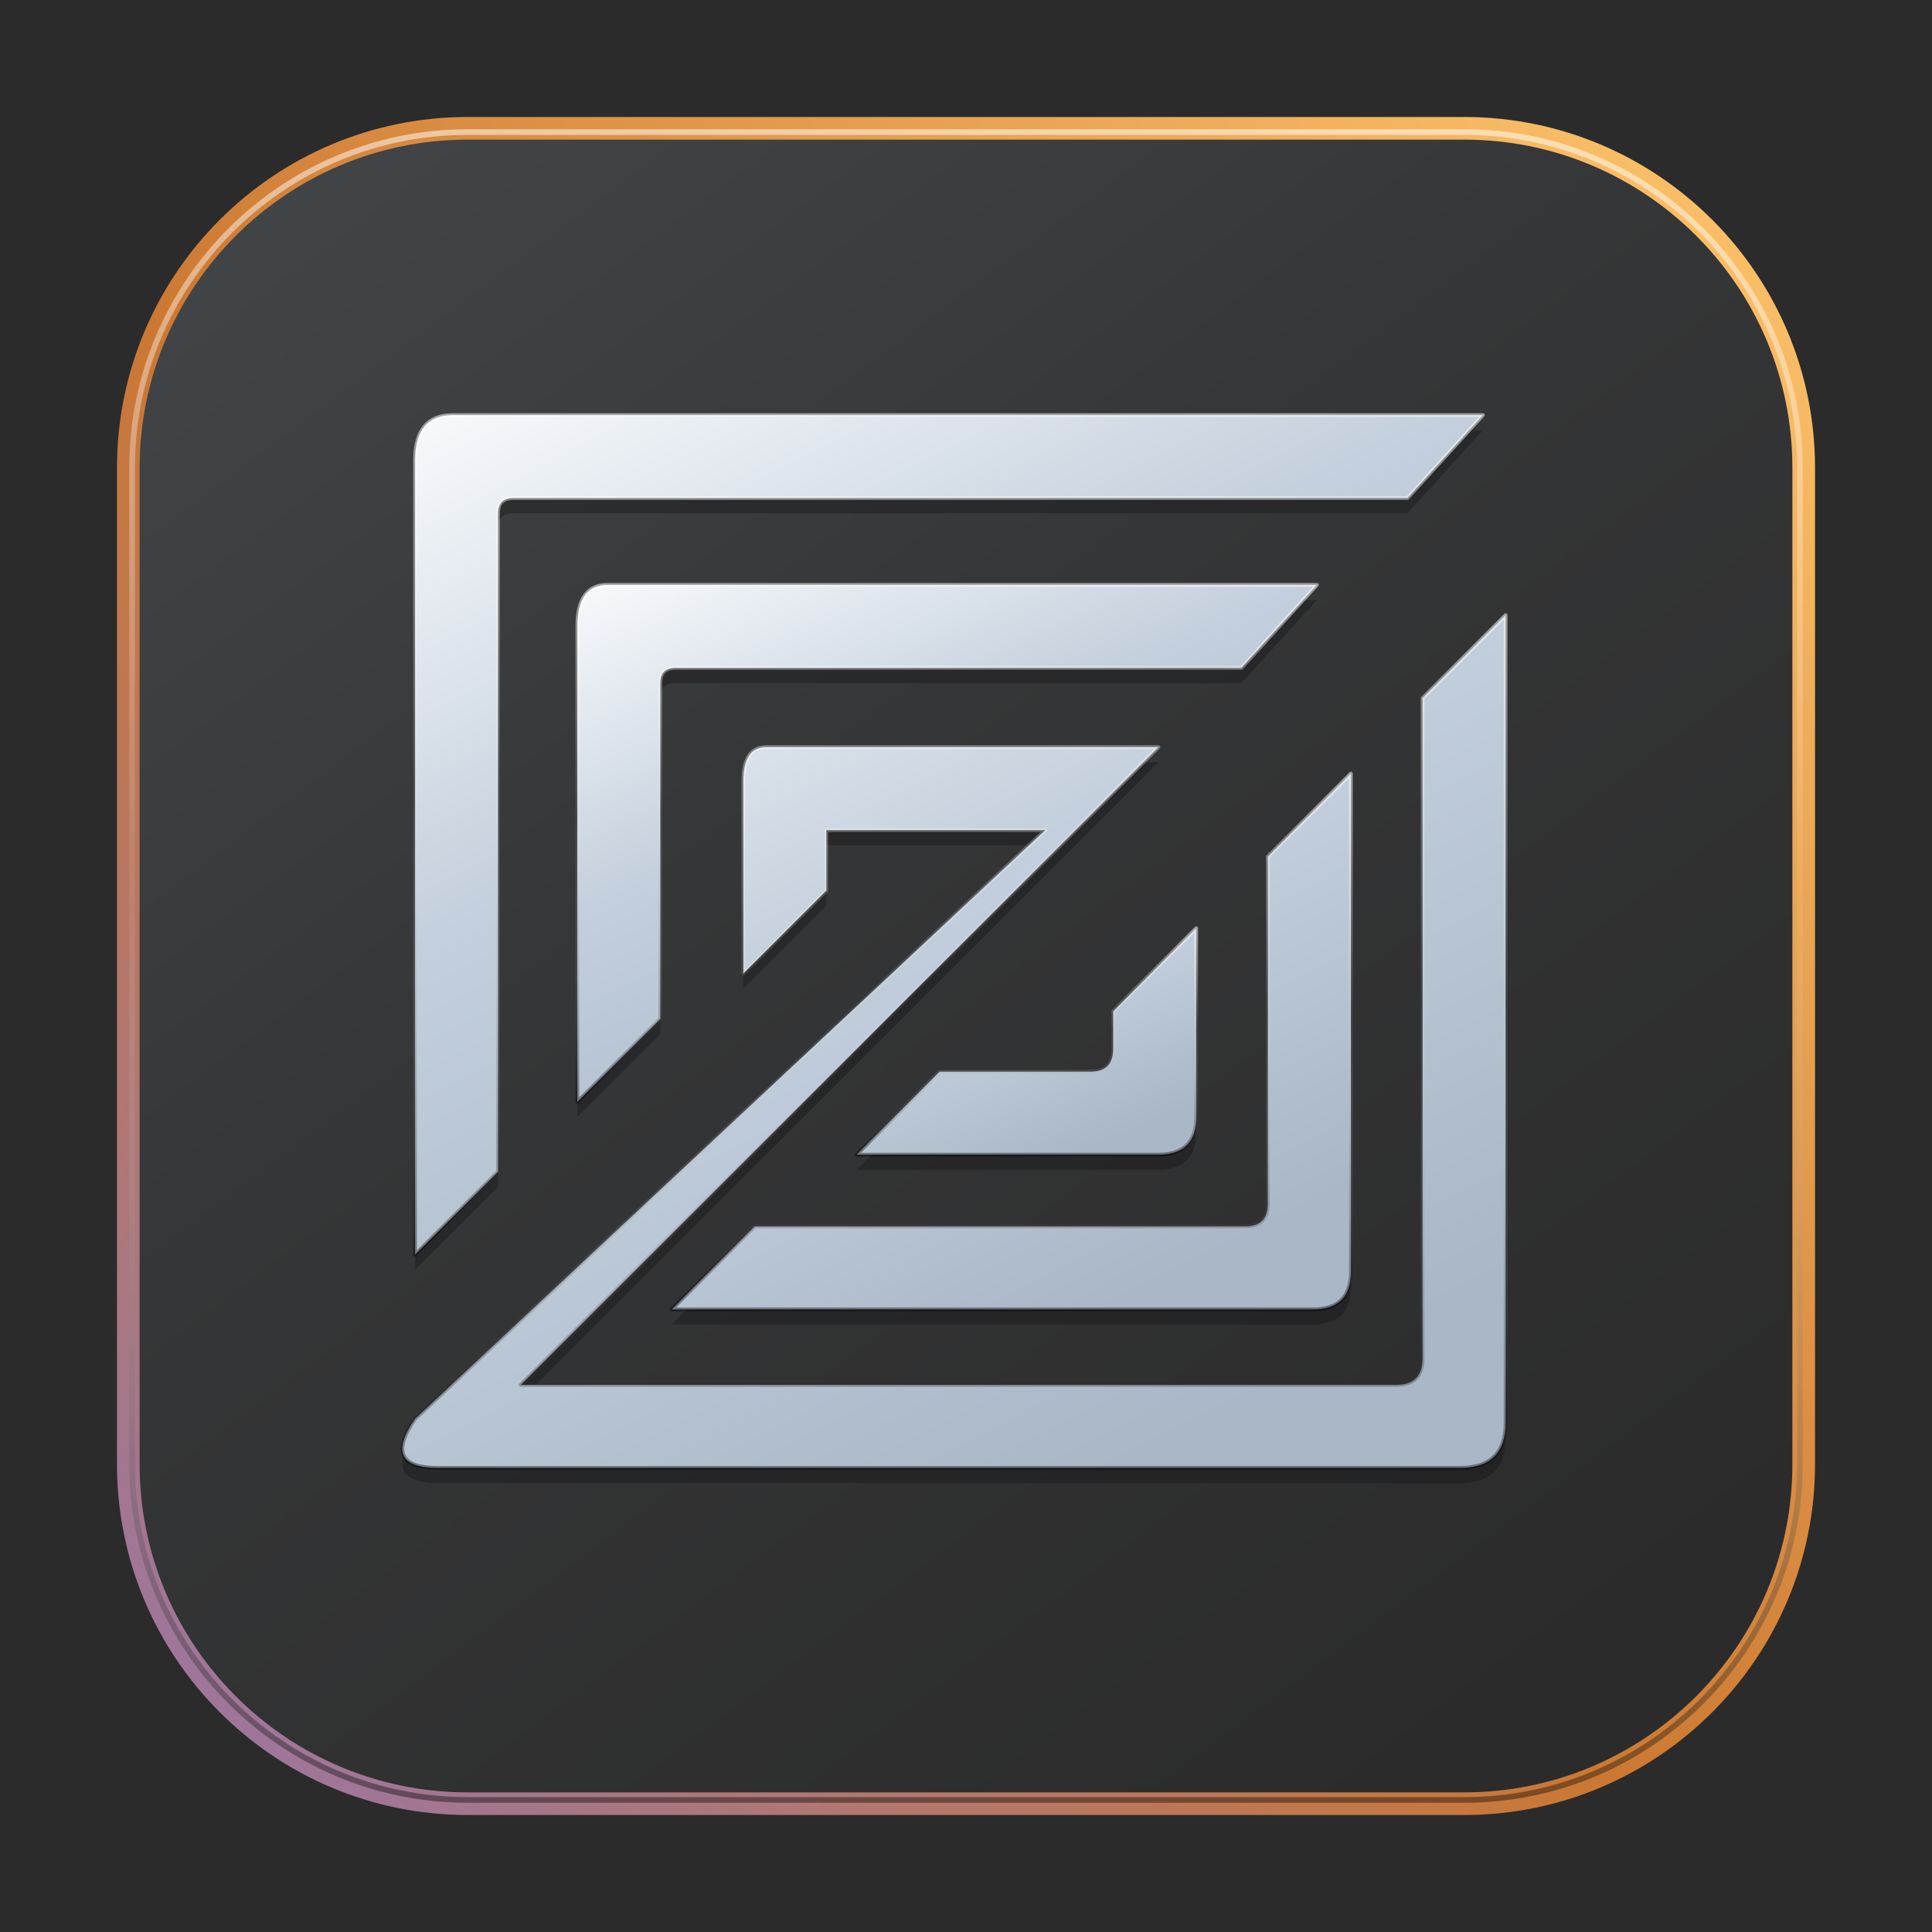
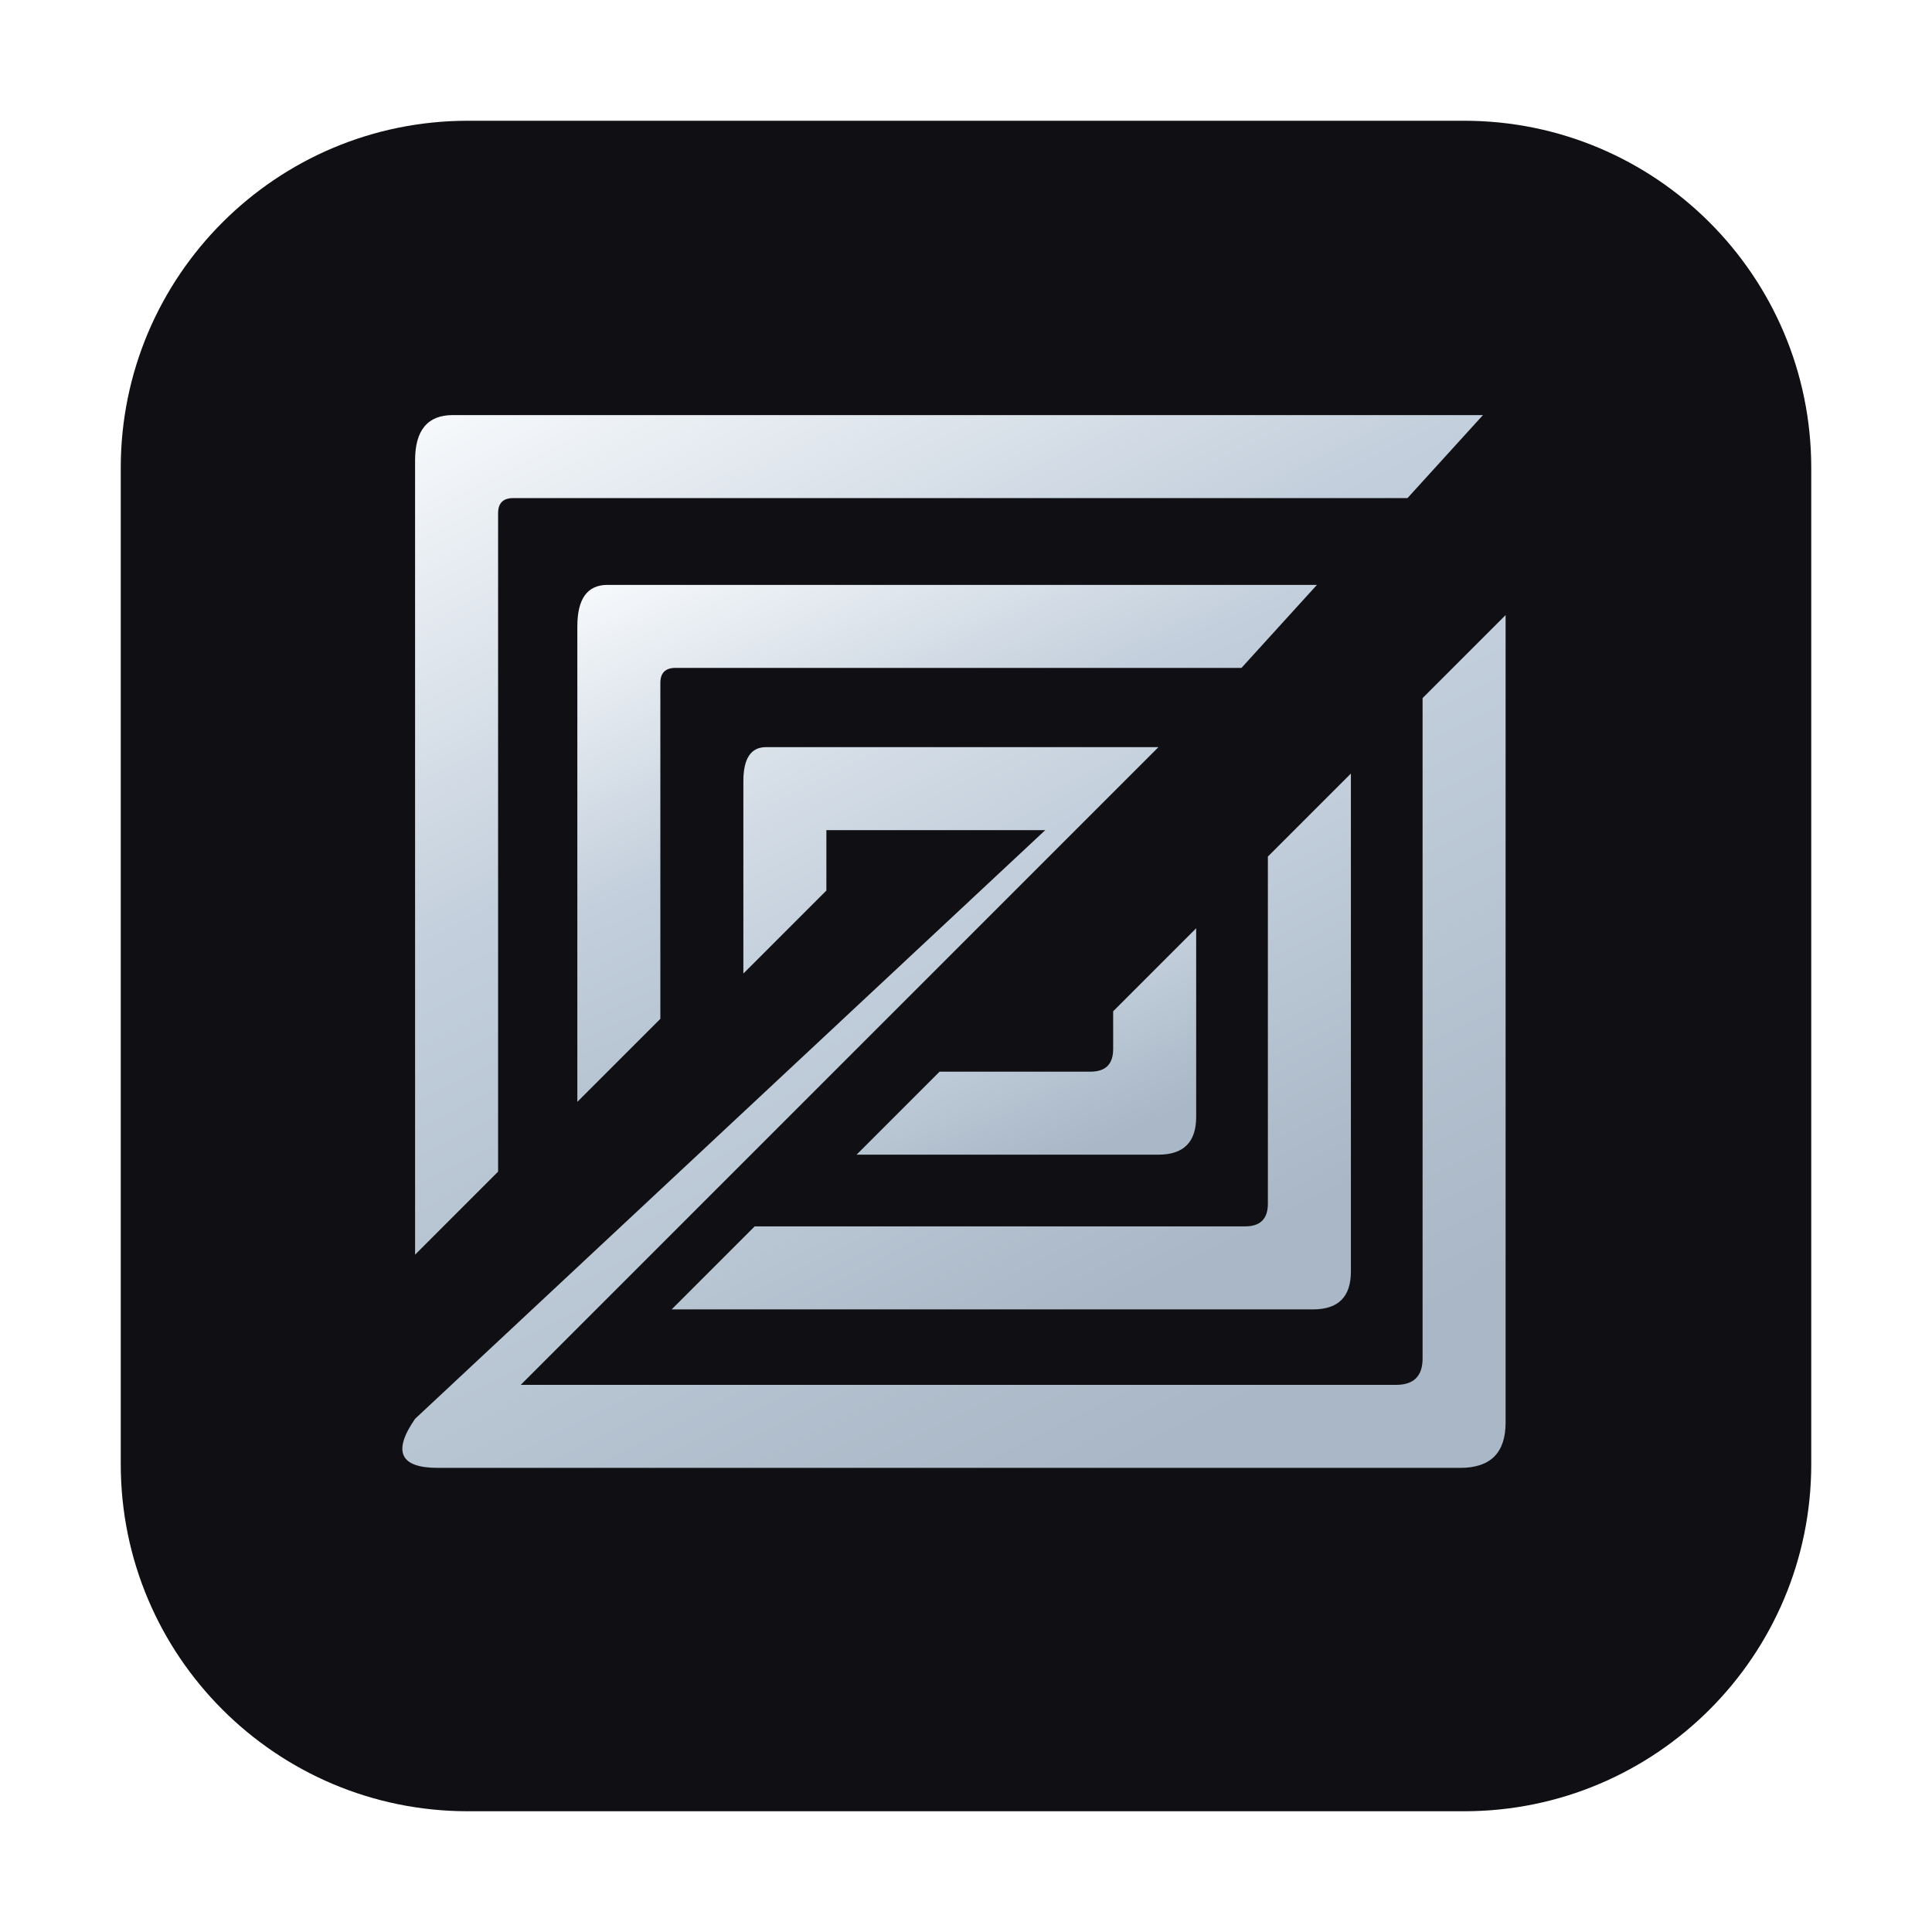
<svg xmlns="http://www.w3.org/2000/svg" width="1024" height="1024" viewBox="0 0 1024 1024" role="img" aria-labelledby="title description">
  <defs>
-     <linearGradient id="rim" x1="0" y1="1" x2="1" y2="0">
-       <stop offset="0" stop-color="#9876AA" />
-       <stop offset="0.45" stop-color="#CC7832" />
-       <stop offset="1" stop-color="#FFC66D" />
-     </linearGradient>
-     <linearGradient id="surface" x1="0" y1="0" x2="0.75" y2="1">
-       <stop stop-color="#44474A" />
-       <stop offset="0.45" stop-color="#353637" />
-       <stop offset="1" stop-color="#2B2B2B" />
-     </linearGradient>
    <linearGradient id="silver" x1="0" y1="0" x2="0.65" y2="1">
      <stop stop-color="#F8FAFC" />
      <stop offset="0.45" stop-color="#C3CFDC" />
      <stop offset="1" stop-color="#A9B7C6" />
    </linearGradient>
-     <linearGradient id="bevel" x1="0" y1="0" x2="0" y2="1">
-       <stop stop-color="#FFFFFF" stop-opacity="0.52" />
-       <stop offset="0.45" stop-color="#FFFFFF" stop-opacity="0.08" />
-       <stop offset="1" stop-color="#000000" stop-opacity="0.4" />
-     </linearGradient>
  </defs>
-   <g id="background">
-     <rect width="1024" height="1024" fill="#2B2B2B" />
+   <g id="foundation">
+     <rect x="64" y="64" width="896" height="896" rx="184" fill="#101014" />
  </g>
-   <g id="foundation">
-     <rect x="64" y="64" width="896" height="896" rx="184" fill="url(#surface)" />
-   </g>
-   <g id="accent-rim">
-     <rect x="68" y="68" width="888" height="888" rx="180" fill="none" stroke="url(#rim)" stroke-width="12" />
-     <rect x="70" y="70" width="884" height="884" rx="178" fill="none" stroke="url(#bevel)" stroke-width="3" />
-   </g>
-   <g id="glyph-shadow" fill="#141516" opacity="0.4" transform="translate(0 8)">
-     <path d="M 240,220 H 786 L 746,264 H 272 Q 264,264 264,272 V 621 L 220,665 V 244 Q 220,220 240,220 Z" />
-     <path d="M 322,310 H 698 L 658,354 H 358 Q 350,354 350,362 V 540 L 306,584 V 332 Q 306,310 322,310 Z" />
-     <path d="M 406,396 H 614 L 276,734 H 740 Q 754,734 754,720 V 370 L 798,326 V 754 Q 798,778 774,778 H 232 Q 202,778 220,752 L 554,440 H 438 V 472 L 394,516 V 414 Q 394,396 406,396 Z" />
-     <path d="M 400,650 H 660 Q 672,650 672,638 V 454 L 716,410 V 674 Q 716,694 696,694 H 356 Z" />
-     <path d="M 498,568 H 578 Q 590,568 590,556 V 536 L 634,492 V 592 Q 634,612 614,612 H 454 Z" />
-   </g>
-   <g id="glyph" fill="url(#silver)" stroke="url(#bevel)" stroke-width="2" stroke-linejoin="round">
+   <g id="glyph" fill="url(#silver)">
    <path d="M 240,220 H 786 L 746,264 H 272 Q 264,264 264,272 V 621 L 220,665 V 244 Q 220,220 240,220 Z" />
    <path d="M 322,310 H 698 L 658,354 H 358 Q 350,354 350,362 V 540 L 306,584 V 332 Q 306,310 322,310 Z" />
    <path d="M 406,396 H 614 L 276,734 H 740 Q 754,734 754,720 V 370 L 798,326 V 754 Q 798,778 774,778 H 232 Q 202,778 220,752 L 554,440 H 438 V 472 L 394,516 V 414 Q 394,396 406,396 Z" />
    <path d="M 400,650 H 660 Q 672,650 672,638 V 454 L 716,410 V 674 Q 716,694 696,694 H 356 Z" />
    <path d="M 498,568 H 578 Q 590,568 590,556 V 536 L 634,492 V 592 Q 634,612 614,612 H 454 Z" />
  </g>
</svg>
